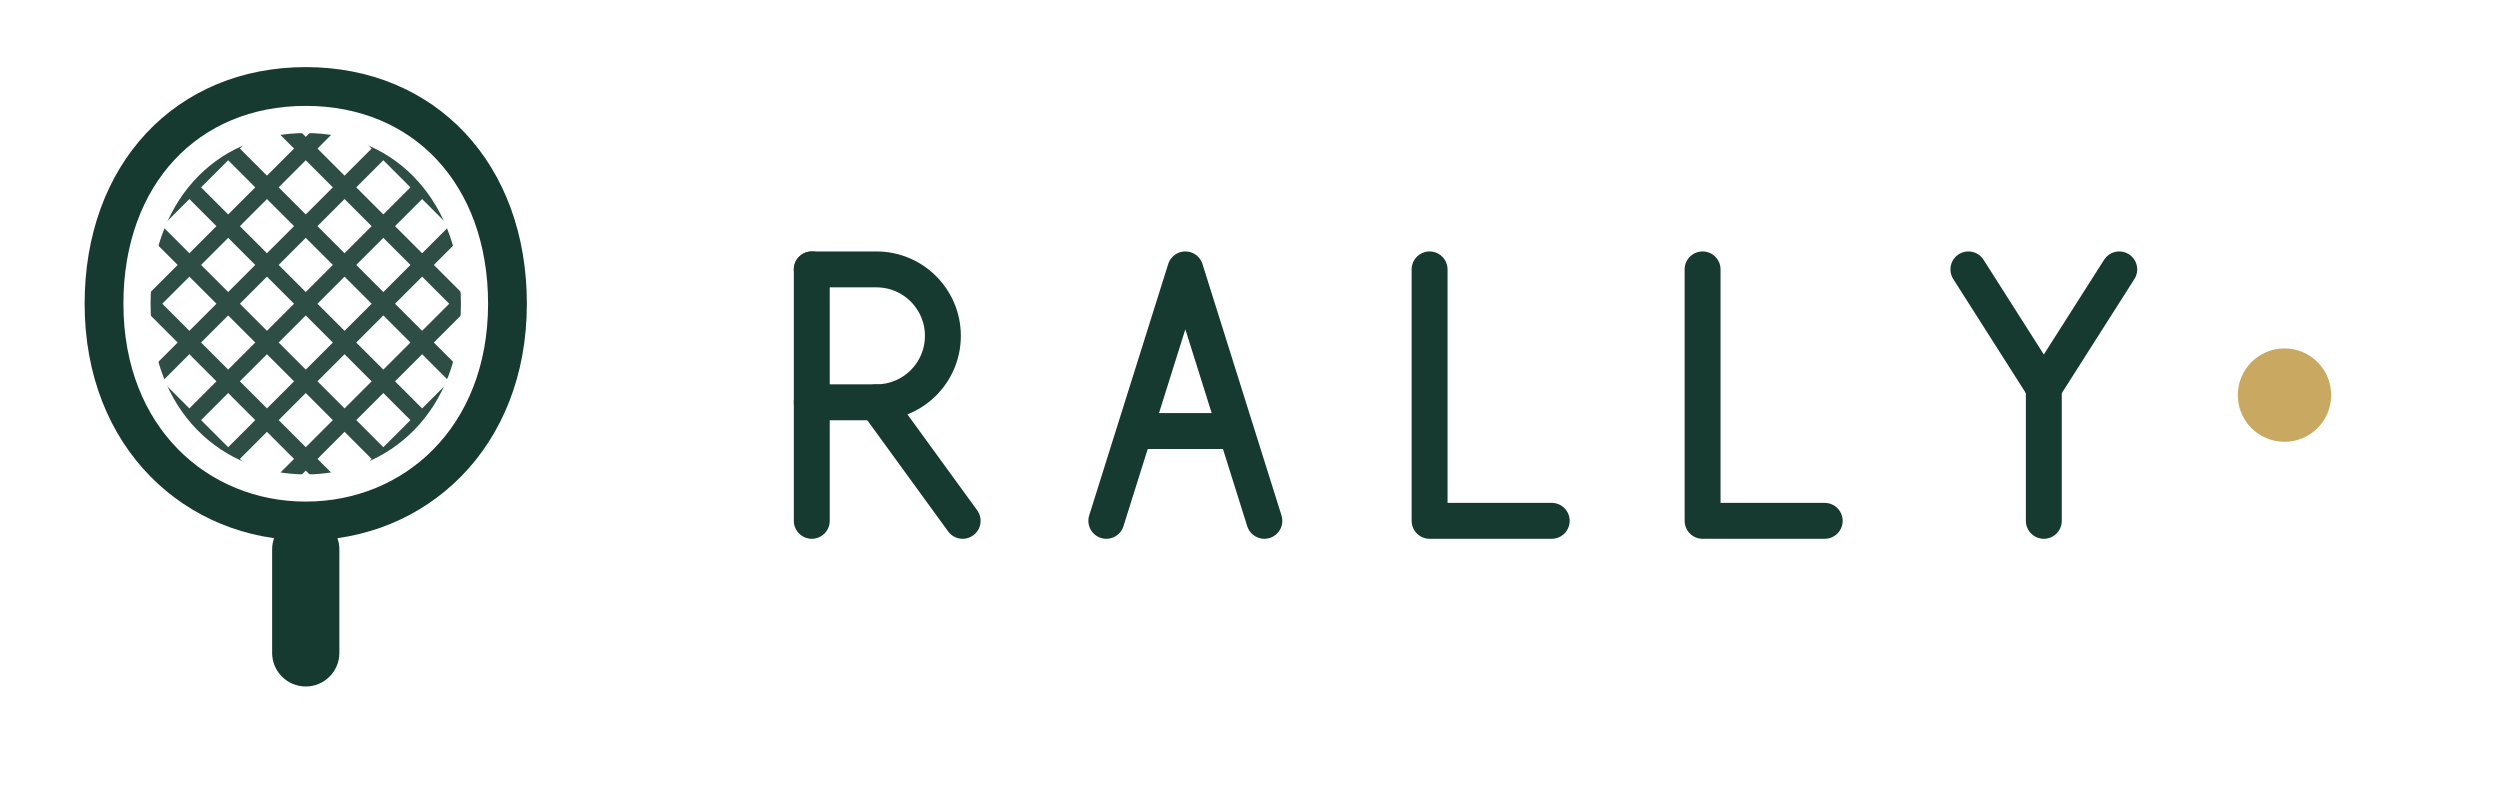
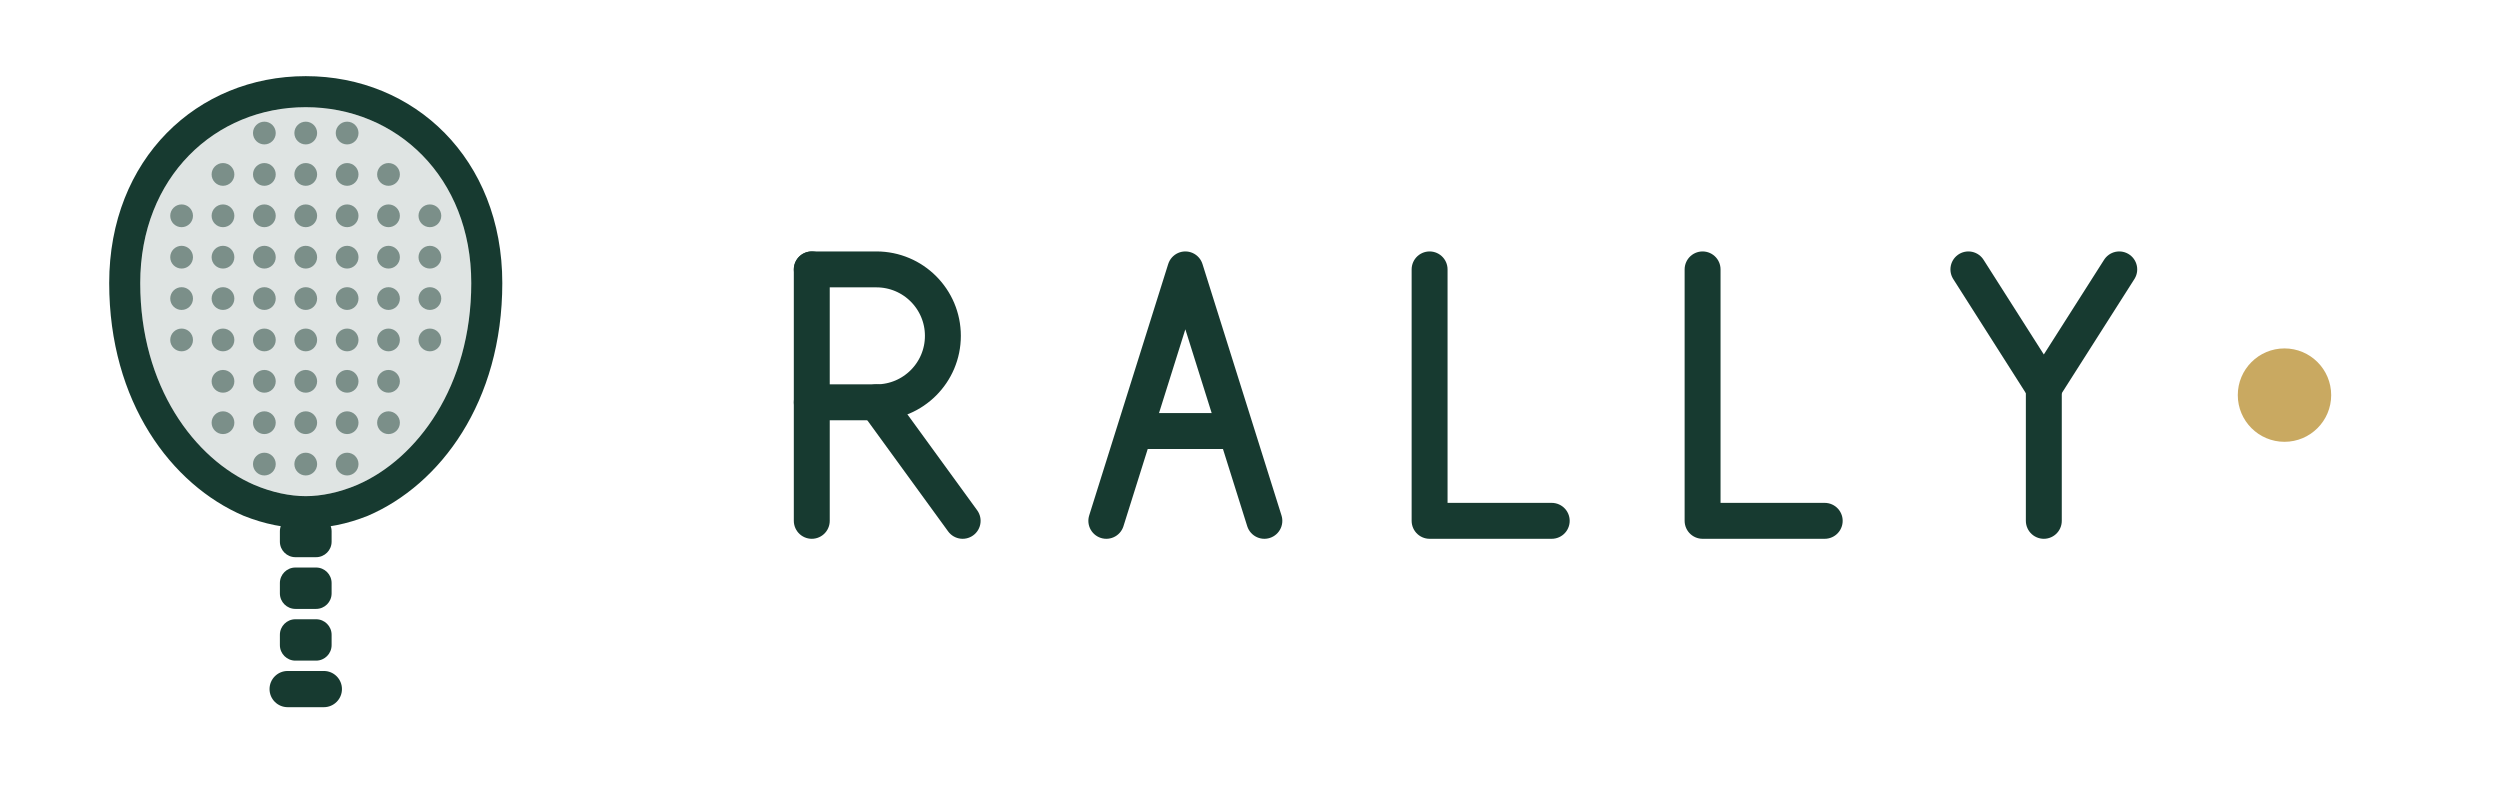
<svg xmlns="http://www.w3.org/2000/svg" width="348" height="110" viewBox="0 0 348 110" fill="none">
-   <defs>
-     <clipPath id="headH">
-       <path d="M48 16 C66 16 78 30 78 49 C78 70 64 82 48 82 C32 82 18 70 18 49 C18 30 30 16 48 16 Z" transform="translate(8 7) scale(0.72)" />
-     </clipPath>
-   </defs>
-   <g clip-path="url(#headH)" stroke="#173A30" stroke-linecap="round" opacity="0.9">
-     <g transform="translate(8 7) scale(0.72)" stroke-width="3.2">
-       <line x1="-52" y1="-6" x2="58" y2="104" />
-       <line x1="58" y1="-6" x2="-52" y2="104" />
-       <line x1="-37" y1="-6" x2="73" y2="104" />
-       <line x1="73" y1="-6" x2="-37" y2="104" />
-       <line x1="-22" y1="-6" x2="88" y2="104" />
-       <line x1="88" y1="-6" x2="-22" y2="104" />
-       <line x1="-7" y1="-6" x2="103" y2="104" />
-       <line x1="103" y1="-6" x2="-7" y2="104" />
-       <line x1="8" y1="-6" x2="118" y2="104" />
-       <line x1="118" y1="-6" x2="8" y2="104" />
-       <line x1="23" y1="-6" x2="133" y2="104" />
-       <line x1="133" y1="-6" x2="23" y2="104" />
-       <line x1="38" y1="-6" x2="148" y2="104" />
-       <line x1="148" y1="-6" x2="38" y2="104" />
+   <g transform="translate(8 7) scale(0.72)">
+     <path d="M48 11 C65.5 11 80 24.5 80 45 C80 65 69.5 79 58 84 C54.5 85.5 51 86.2 48 86.2 C45 86.2 41.5 85.5 38 84 C26.5 79 16 65 16 45 C16 24.5 30.5 11 48 11 Z" fill="#173A30" opacity="0.14" />
+     <g fill="#173A30" opacity="0.5">
+       <circle cx="40" cy="16" r="2.2" />
+       <circle cx="48" cy="16" r="2.2" />
+       <circle cx="56" cy="16" r="2.2" />
+       <circle cx="32" cy="24" r="2.2" />
+       <circle cx="40" cy="24" r="2.2" />
+       <circle cx="48" cy="24" r="2.2" />
+       <circle cx="56" cy="24" r="2.2" />
+       <circle cx="64" cy="24" r="2.2" />
+       <circle cx="24" cy="32" r="2.2" />
+       <circle cx="32" cy="32" r="2.2" />
+       <circle cx="40" cy="32" r="2.2" />
+       <circle cx="48" cy="32" r="2.2" />
+       <circle cx="56" cy="32" r="2.2" />
+       <circle cx="64" cy="32" r="2.2" />
+       <circle cx="72" cy="32" r="2.2" />
+       <circle cx="24" cy="40" r="2.2" />
+       <circle cx="32" cy="40" r="2.2" />
+       <circle cx="40" cy="40" r="2.2" />
+       <circle cx="48" cy="40" r="2.2" />
+       <circle cx="56" cy="40" r="2.2" />
+       <circle cx="64" cy="40" r="2.2" />
+       <circle cx="72" cy="40" r="2.2" />
+       <circle cx="24" cy="48" r="2.2" />
+       <circle cx="32" cy="48" r="2.2" />
+       <circle cx="40" cy="48" r="2.2" />
+       <circle cx="48" cy="48" r="2.2" />
+       <circle cx="56" cy="48" r="2.2" />
+       <circle cx="64" cy="48" r="2.2" />
+       <circle cx="72" cy="48" r="2.2" />
+       <circle cx="24" cy="56" r="2.2" />
+       <circle cx="32" cy="56" r="2.2" />
+       <circle cx="40" cy="56" r="2.2" />
+       <circle cx="48" cy="56" r="2.2" />
+       <circle cx="56" cy="56" r="2.2" />
+       <circle cx="64" cy="56" r="2.2" />
+       <circle cx="72" cy="56" r="2.2" />
+       <circle cx="32" cy="64" r="2.2" />
+       <circle cx="40" cy="64" r="2.2" />
+       <circle cx="48" cy="64" r="2.2" />
+       <circle cx="56" cy="64" r="2.2" />
+       <circle cx="64" cy="64" r="2.2" />
+       <circle cx="32" cy="72" r="2.2" />
+       <circle cx="40" cy="72" r="2.2" />
+       <circle cx="48" cy="72" r="2.2" />
+       <circle cx="56" cy="72" r="2.2" />
+       <circle cx="64" cy="72" r="2.2" />
+       <circle cx="40" cy="80" r="2.2" />
+       <circle cx="48" cy="80" r="2.2" />
+       <circle cx="56" cy="80" r="2.2" />
    </g>
-   </g>
-   <g transform="translate(8 7) scale(0.72)">
-     <path d="M48 7 C71 7 87 24 87 49 C87 75 69 91 48 91 C27 91 9 75 9 49 C9 24 25 7 48 7 Z" stroke="#173A30" stroke-width="7.5" />
-     <rect x="41.5" y="90" width="13" height="33" rx="6.5" fill="#173A30" />
+     <path fill-rule="evenodd" fill="#173A30" d="M48 5 C69 5 86 21 86 45 C86 68 74 84 60 90 C56 91.6 52 92.4 48 92.4 C44 92.4 40 91.6 36 90 C22 84 10 68 10 45 C10 21 27 5 48 5 Z M48 11 C65.5 11 80 24.5 80 45 C80 65 69.5 79 58 84 C54.5 85.5 51 86.2 48 86.2 C45 86.2 41.5 85.5 38 84 C26.5 79 16 65 16 45 C16 24.5 30.5 11 48 11 Z" />
+     <rect x="43" y="90" width="10" height="8" rx="3" fill="#173A30" />
+     <rect x="43" y="100" width="10" height="8" rx="3" fill="#173A30" />
+     <rect x="43" y="110" width="10" height="8" rx="3" fill="#173A30" />
+     <rect x="41" y="120" width="14" height="7" rx="3.5" fill="#173A30" />
  </g>
  <g transform="translate(110 35)" stroke="#173A30" stroke-width="5" stroke-linecap="round" stroke-linejoin="round">
    <path d="M3 2.5 V37.5" />
    <path d="M3 2.5 H12 A9.25 9.25 0 0 1 12 21 H3" />
    <path d="M12 21 L24 37.5" />
    <g transform="translate(42 0)">
      <path d="M2 37.5 L13 2.5 L24 37.5" />
      <path d="M7 25 H19" />
    </g>
    <g transform="translate(86 0)">
      <path d="M3 2.5 V37.5 H20" />
    </g>
    <g transform="translate(124 0)">
      <path d="M3 2.5 V37.5 H20" />
    </g>
    <g transform="translate(162 0)">
      <path d="M2 2.5 L12.5 19 L23 2.5" />
      <path d="M12.5 19 V37.5" />
    </g>
    <circle cx="208" cy="20" r="6.5" fill="#C9A961" stroke="none" />
  </g>
</svg>
